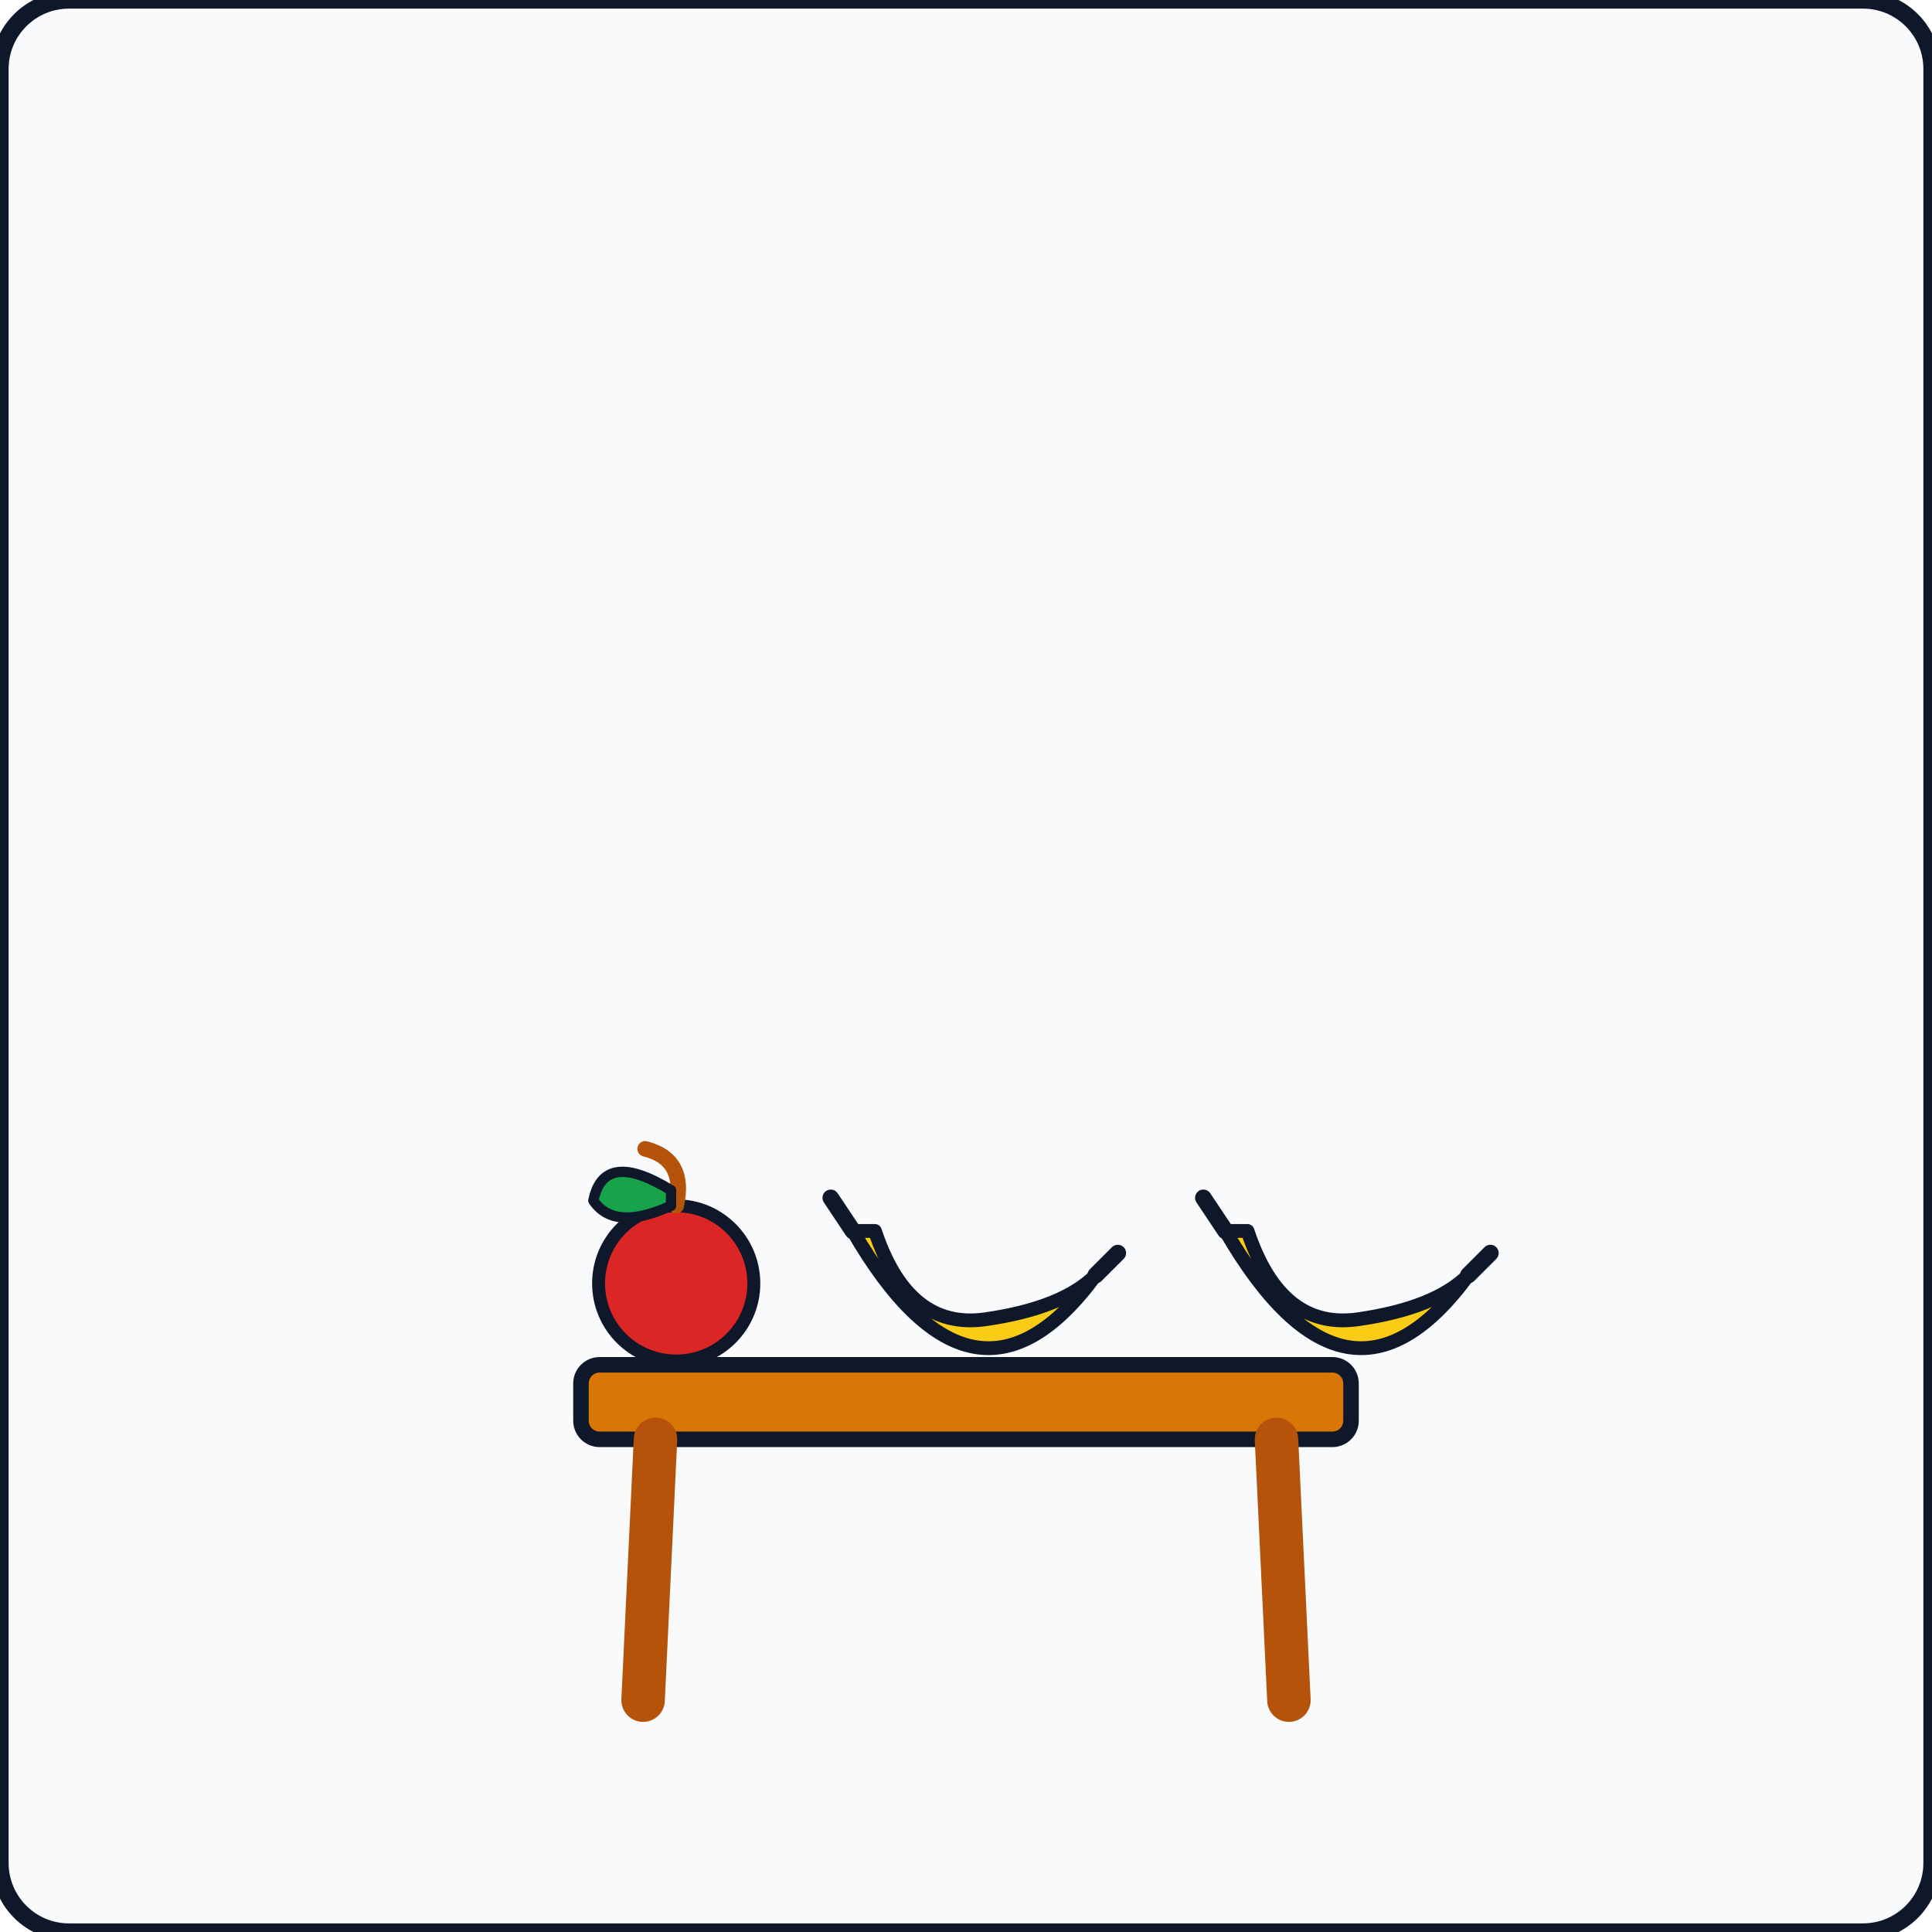
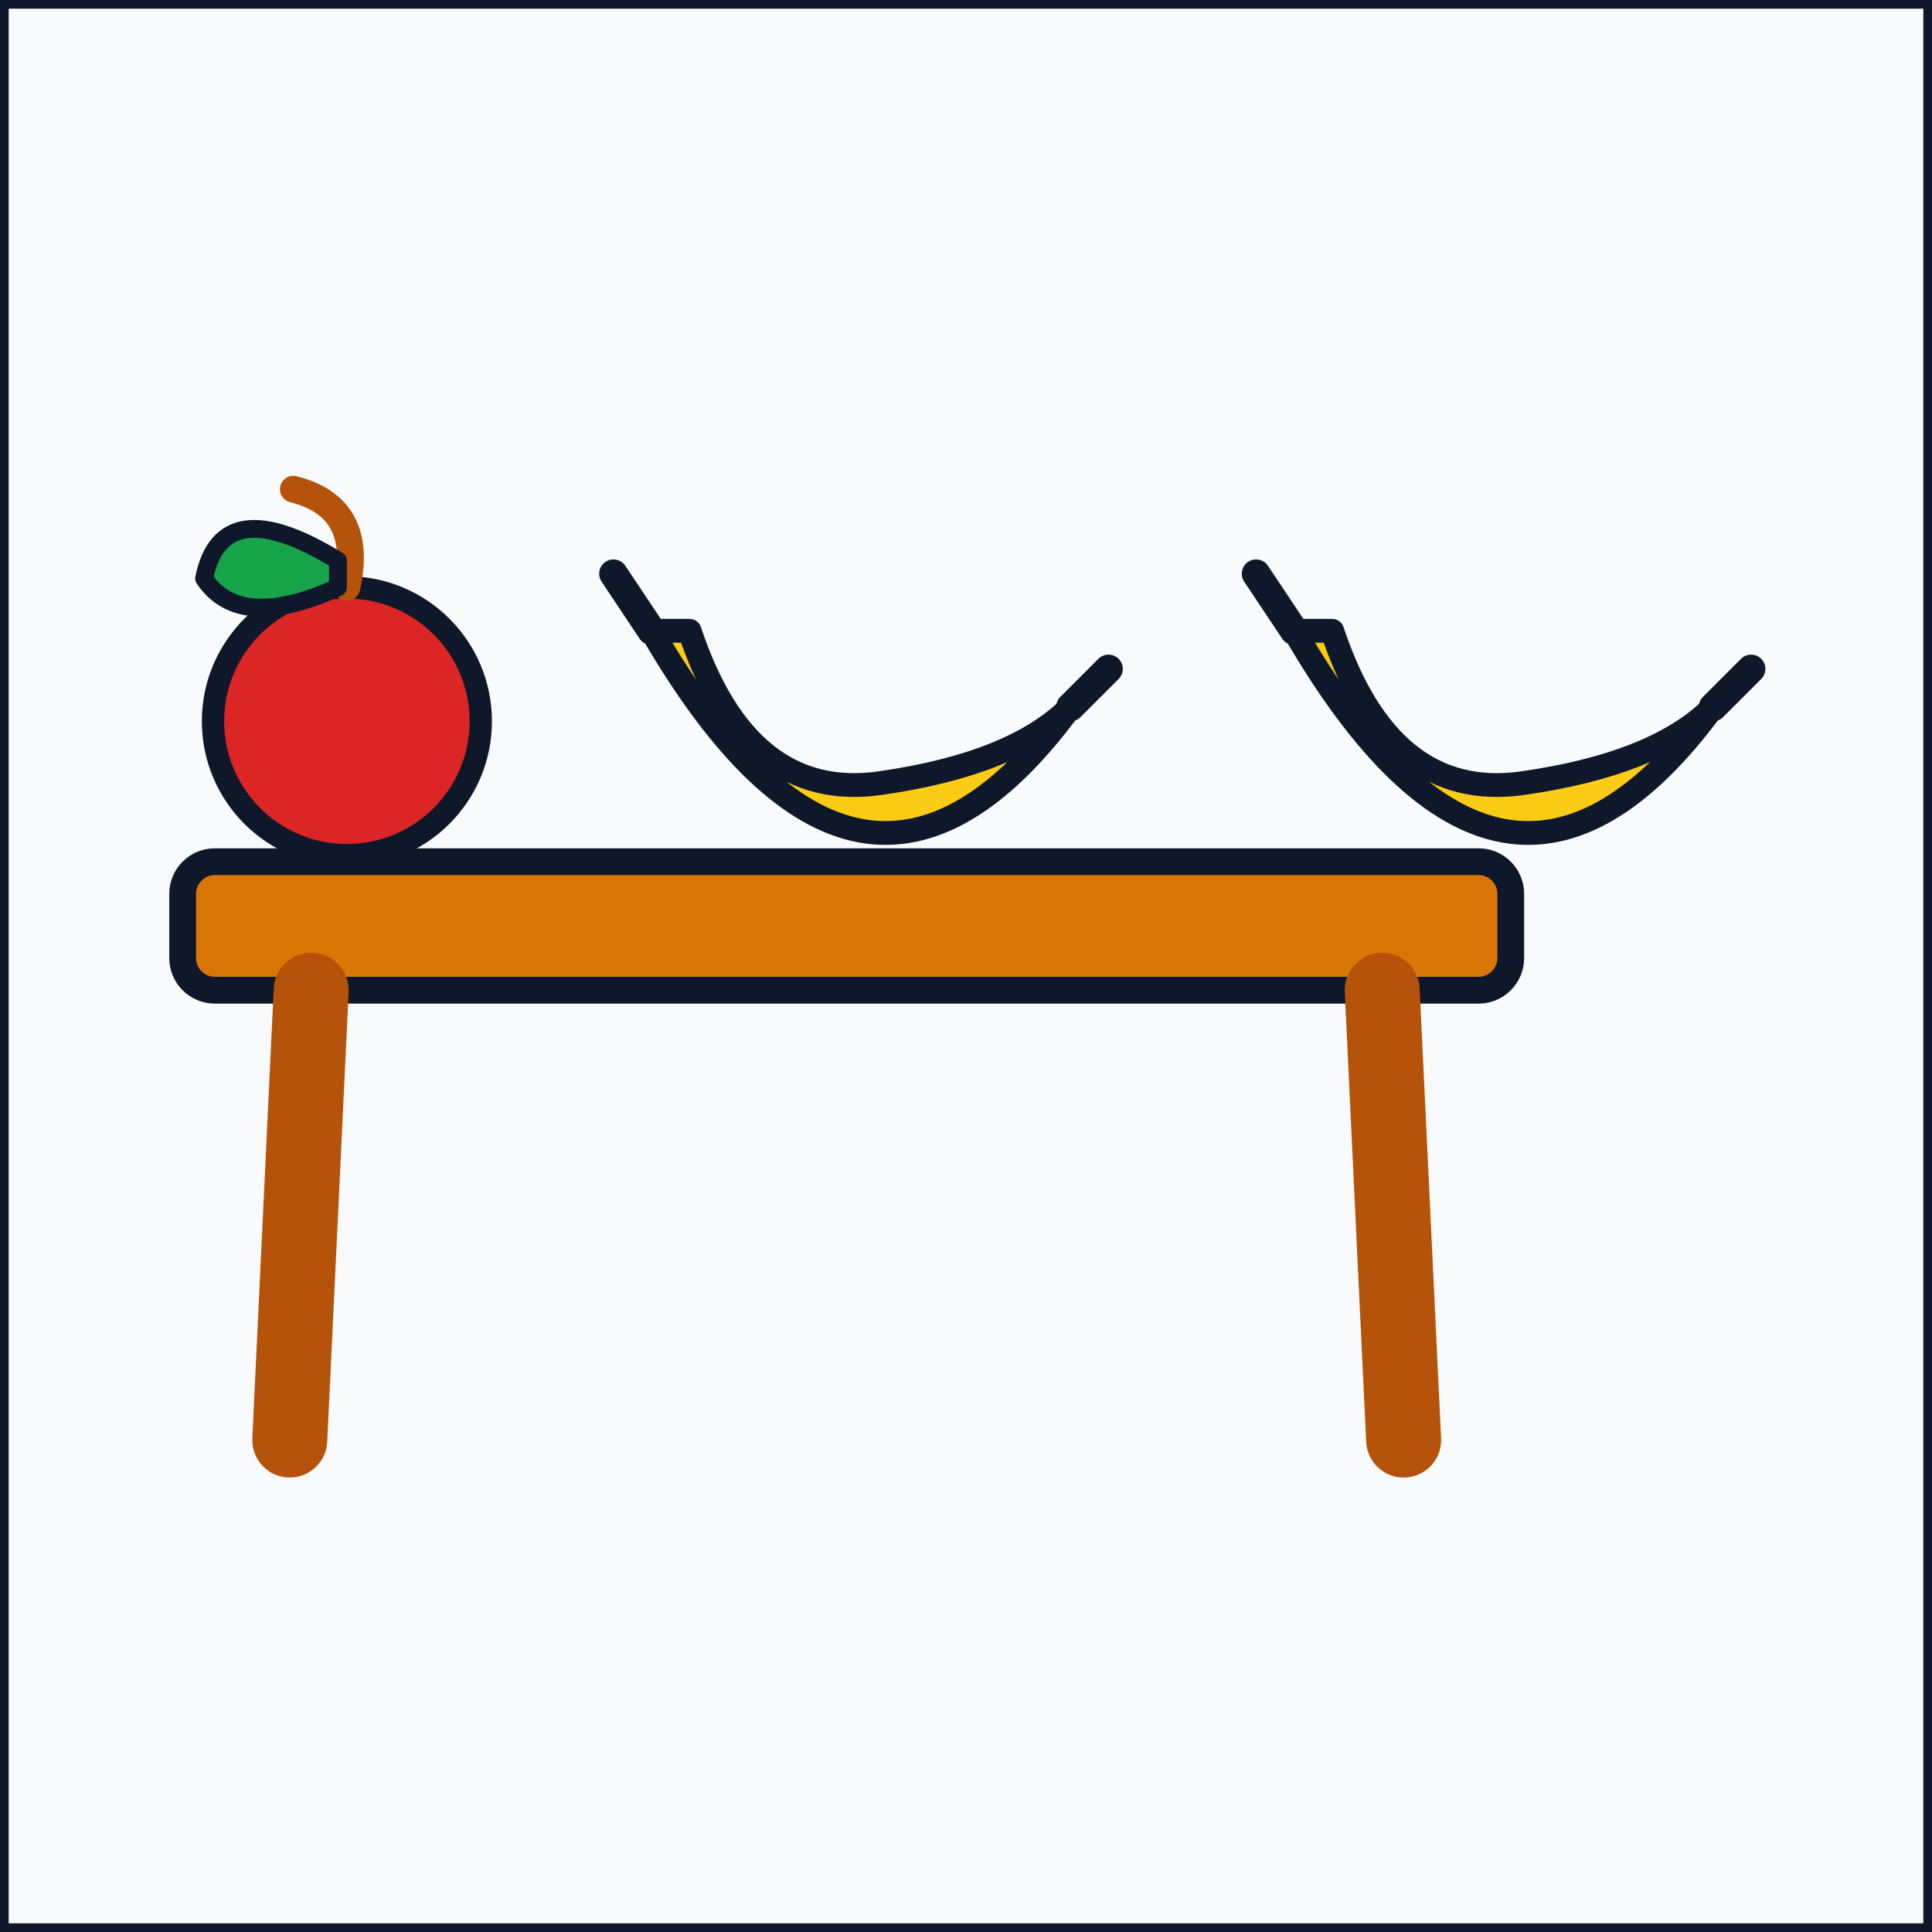
- <svg xmlns="http://www.w3.org/2000/svg" viewBox="0 0 280 280" width="280" height="280" role="img">
-   <rect x="0" y="0" width="280" height="280" rx="10" fill="#F8FAFC" />
-   <g transform="translate(140 246)">
-     <g transform="translate(0 -41)">
-       <g transform="translate(0 0) scale(0.9)">
-         <rect x="-62" y="-8" width="124" height="12" rx="3" fill="#D97706" stroke="#0F172A" stroke-width="2.5" stroke-linecap="round" stroke-linejoin="round" />
-         <path d="M -50 4 L -52 46 M 50 4 L 52 46" fill="none" stroke="#B45309" stroke-width="7" stroke-linecap="round" />
-       </g>
-     </g>
-     <g transform="translate(-42 -60)">
-       <g transform="translate(0 0) scale(0.75)">
-         <circle cx="0" cy="0" r="15" fill="#DC2626" stroke="#0F172A" stroke-width="2.5" stroke-linecap="round" stroke-linejoin="round" />
-         <path d="M 0 -15 Q 2 -24 -6 -26" fill="none" stroke="#B45309" stroke-width="3" stroke-linecap="round" />
-         <path d="M -1 -18 Q -14 -26 -16 -16 Q -12 -10 -1 -15 Z" fill="#16A34A" stroke="#0F172A" stroke-width="2" stroke-linecap="round" stroke-linejoin="round" />
-       </g>
-     </g>
-     <g transform="translate(-2 -58)">
-       <g transform="translate(0 0) scale(0.8)">
-         <path d="M -18 -12 Q 4 26 26 -4 Q 20 2 6 4 Q -8 6 -14 -12 Z" fill="#FACC15" stroke="#0F172A" stroke-width="2.5" stroke-linecap="round" stroke-linejoin="round" />
-         <path d="M -18 -12 L -22 -18" fill="none" stroke="#0F172A" stroke-width="3" stroke-linecap="round" />
-         <path d="M 26 -4 L 30 -8" fill="none" stroke="#0F172A" stroke-width="3" stroke-linecap="round" />
-       </g>
-     </g>
-     <g transform="translate(52 -58)">
-       <g transform="translate(0 0) scale(0.8)">
-         <path d="M -18 -12 Q 4 26 26 -4 Q 20 2 6 4 Q -8 6 -14 -12 Z" fill="#FACC15" stroke="#0F172A" stroke-width="2.5" stroke-linecap="round" stroke-linejoin="round" />
-         <path d="M -18 -12 L -22 -18" fill="none" stroke="#0F172A" stroke-width="3" stroke-linecap="round" />
-         <path d="M 26 -4 L 30 -8" fill="none" stroke="#0F172A" stroke-width="3" stroke-linecap="round" />
-       </g>
+ <svg xmlns="http://www.w3.org/2000/svg" viewBox="-71.15 -120.61 162.35 162.35" width="280" height="280" preserveAspectRatio="xMidYMid meet" role="img">
+   <rect x="-71.15" y="-120.61" width="162.35" height="162.35" fill="#F8FAFC" />
+   <g transform="translate(0 -41)">
+     <g transform="translate(0 0) scale(0.9)">
+       <rect x="-62" y="-8" width="124" height="12" rx="3" fill="#D97706" stroke="#0F172A" stroke-width="2.5" stroke-linecap="round" stroke-linejoin="round" />
+       <path d="M -50 4 L -52 46 M 50 4 L 52 46" fill="none" stroke="#B45309" stroke-width="7" stroke-linecap="round" />
    </g>
  </g>
-   <rect x="0" y="0" width="280" height="280" rx="10" fill="none" stroke="#0F172A" stroke-width="2.5" />
+   <g transform="translate(-42 -60)">
+     <g transform="translate(0 0) scale(0.75)">
+       <circle cx="0" cy="0" r="15" fill="#DC2626" stroke="#0F172A" stroke-width="2.5" stroke-linecap="round" stroke-linejoin="round" />
+       <path d="M 0 -15 Q 2 -24 -6 -26" fill="none" stroke="#B45309" stroke-width="3" stroke-linecap="round" />
+       <path d="M -1 -18 Q -14 -26 -16 -16 Q -12 -10 -1 -15 Z" fill="#16A34A" stroke="#0F172A" stroke-width="2" stroke-linecap="round" stroke-linejoin="round" />
+     </g>
+   </g>
+   <g transform="translate(-2 -58)">
+     <g transform="translate(0 0) scale(0.8)">
+       <path d="M -18 -12 Q 4 26 26 -4 Q 20 2 6 4 Q -8 6 -14 -12 Z" fill="#FACC15" stroke="#0F172A" stroke-width="2.5" stroke-linecap="round" stroke-linejoin="round" />
+       <path d="M -18 -12 L -22 -18" fill="none" stroke="#0F172A" stroke-width="3" stroke-linecap="round" />
+       <path d="M 26 -4 L 30 -8" fill="none" stroke="#0F172A" stroke-width="3" stroke-linecap="round" />
+     </g>
+   </g>
+   <g transform="translate(52 -58)">
+     <g transform="translate(0 0) scale(0.8)">
+       <path d="M -18 -12 Q 4 26 26 -4 Q 20 2 6 4 Q -8 6 -14 -12 Z" fill="#FACC15" stroke="#0F172A" stroke-width="2.5" stroke-linecap="round" stroke-linejoin="round" />
+       <path d="M -18 -12 L -22 -18" fill="none" stroke="#0F172A" stroke-width="3" stroke-linecap="round" />
+       <path d="M 26 -4 L 30 -8" fill="none" stroke="#0F172A" stroke-width="3" stroke-linecap="round" />
+     </g>
+   </g>
+   <rect x="-71.15" y="-120.61" width="162.35" height="162.35" fill="none" stroke="#0F172A" stroke-width="1.46" />
</svg>
